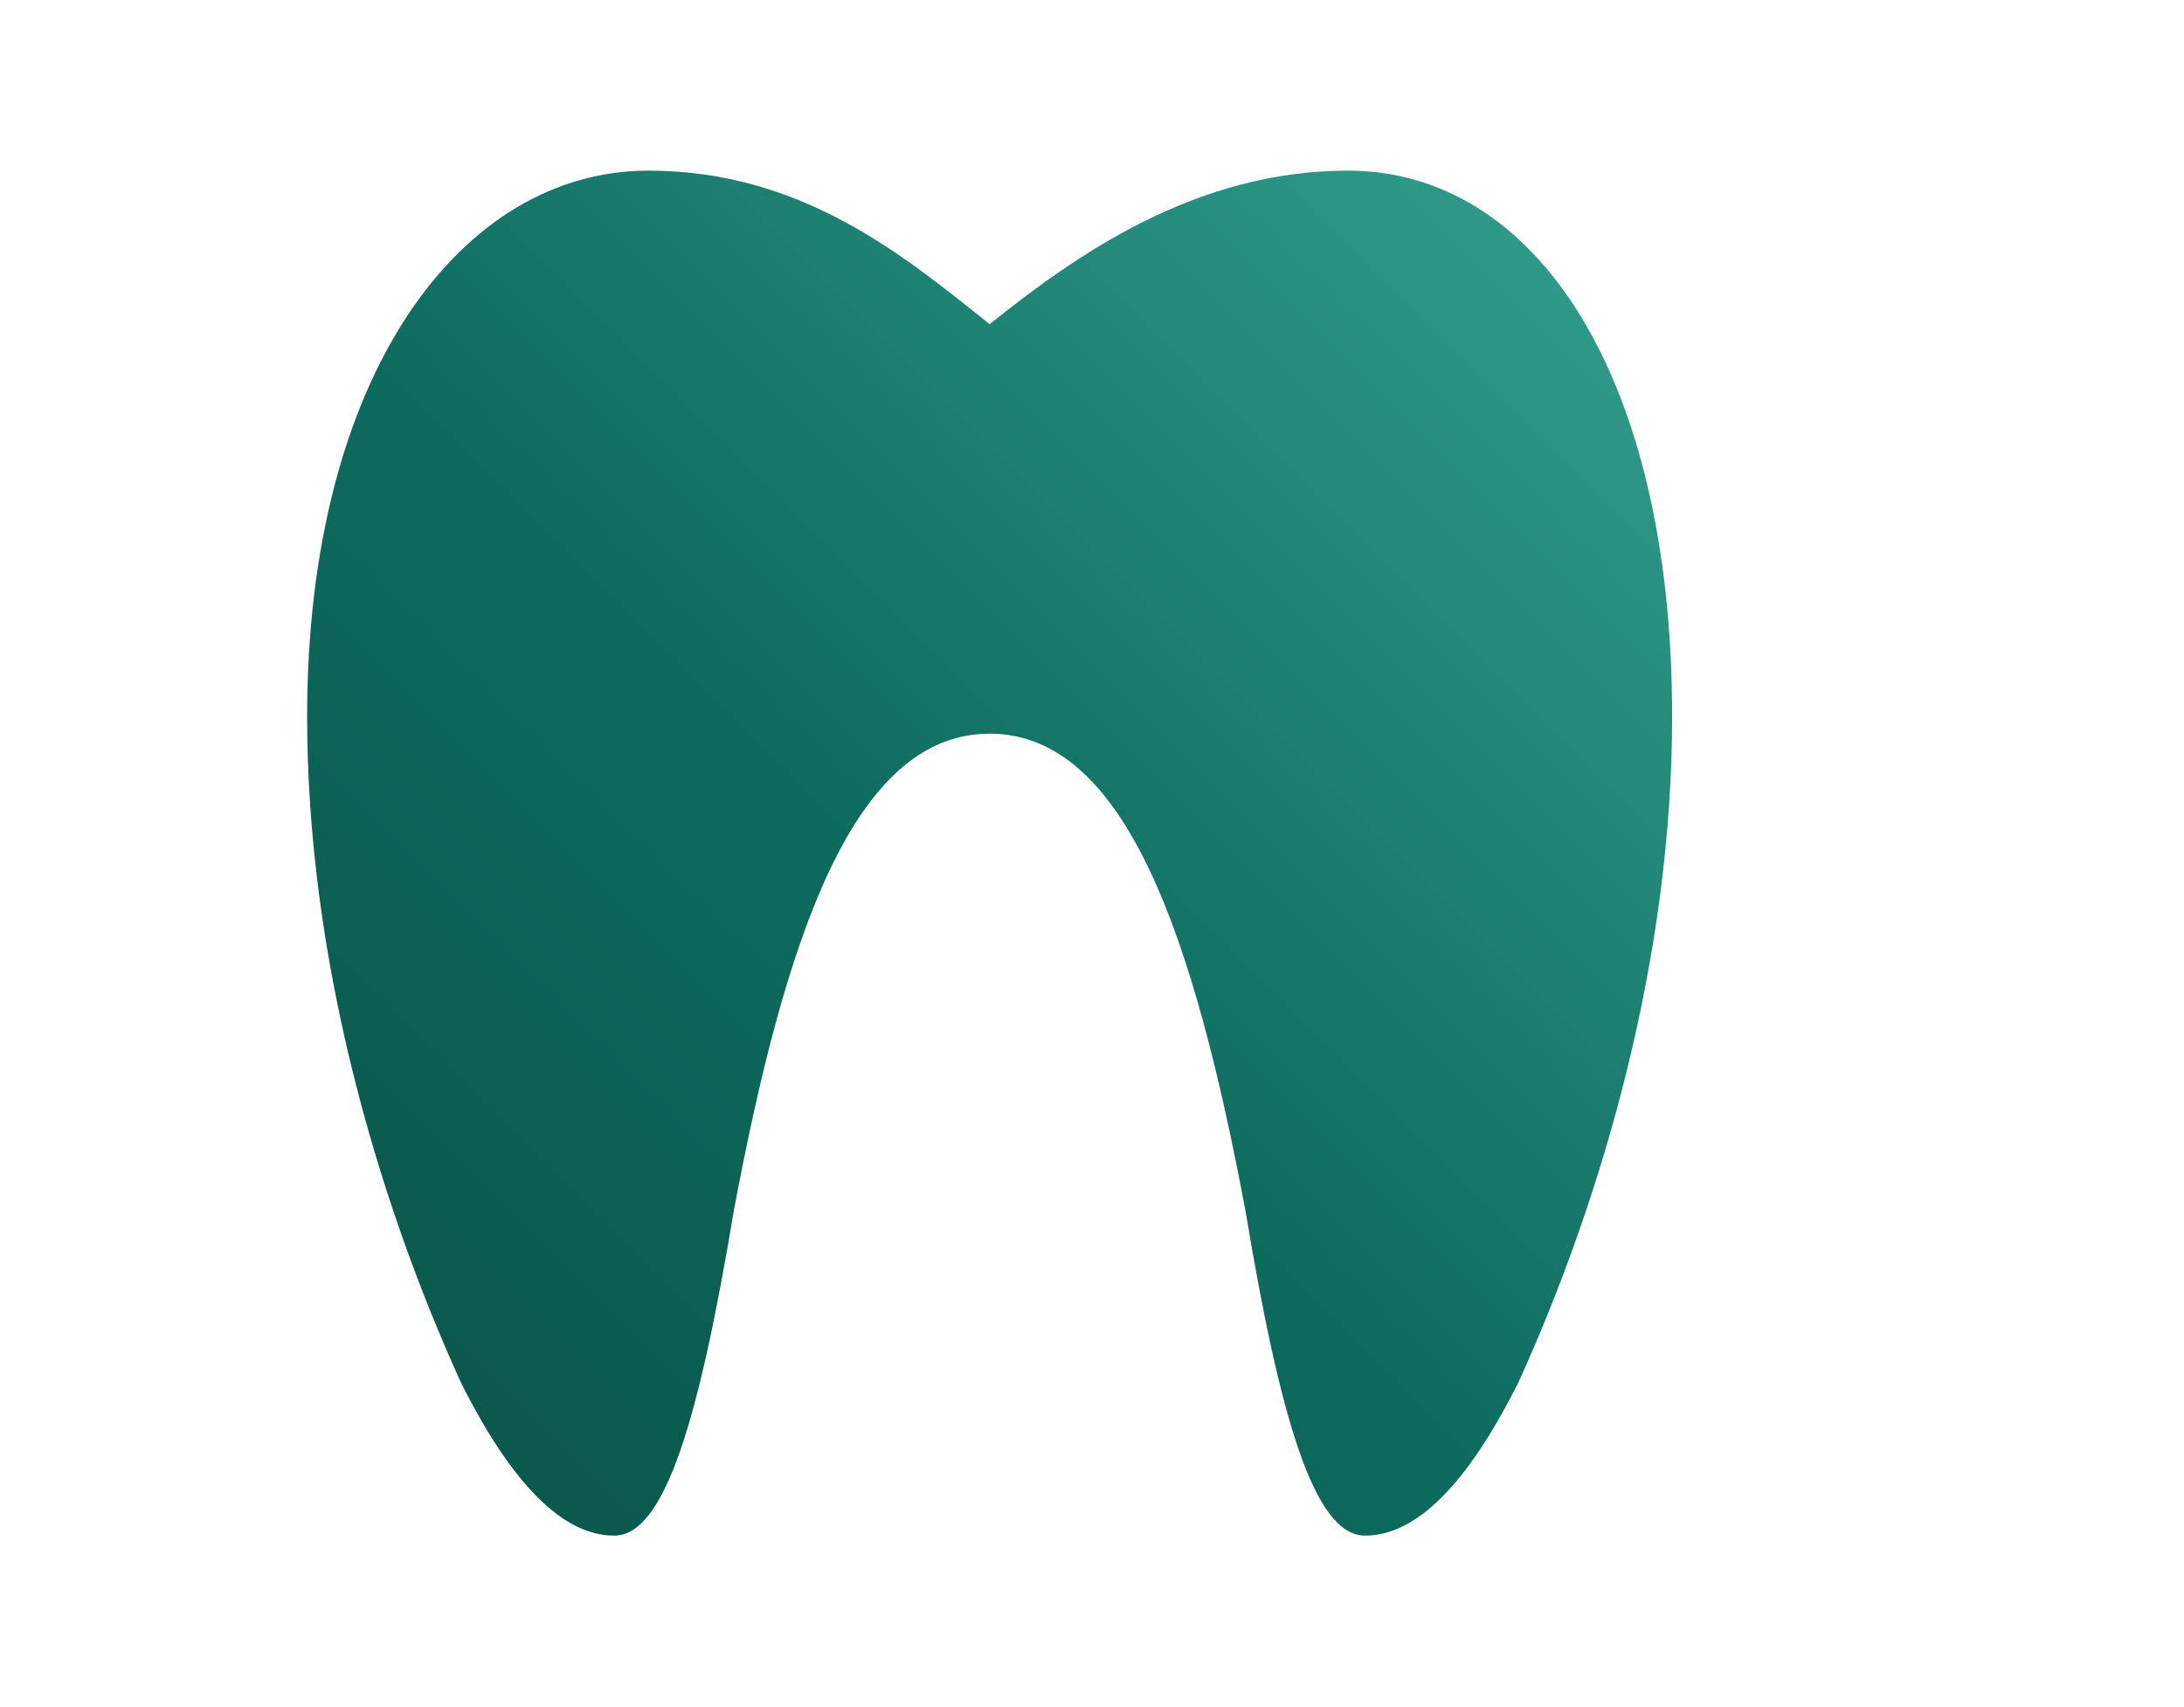
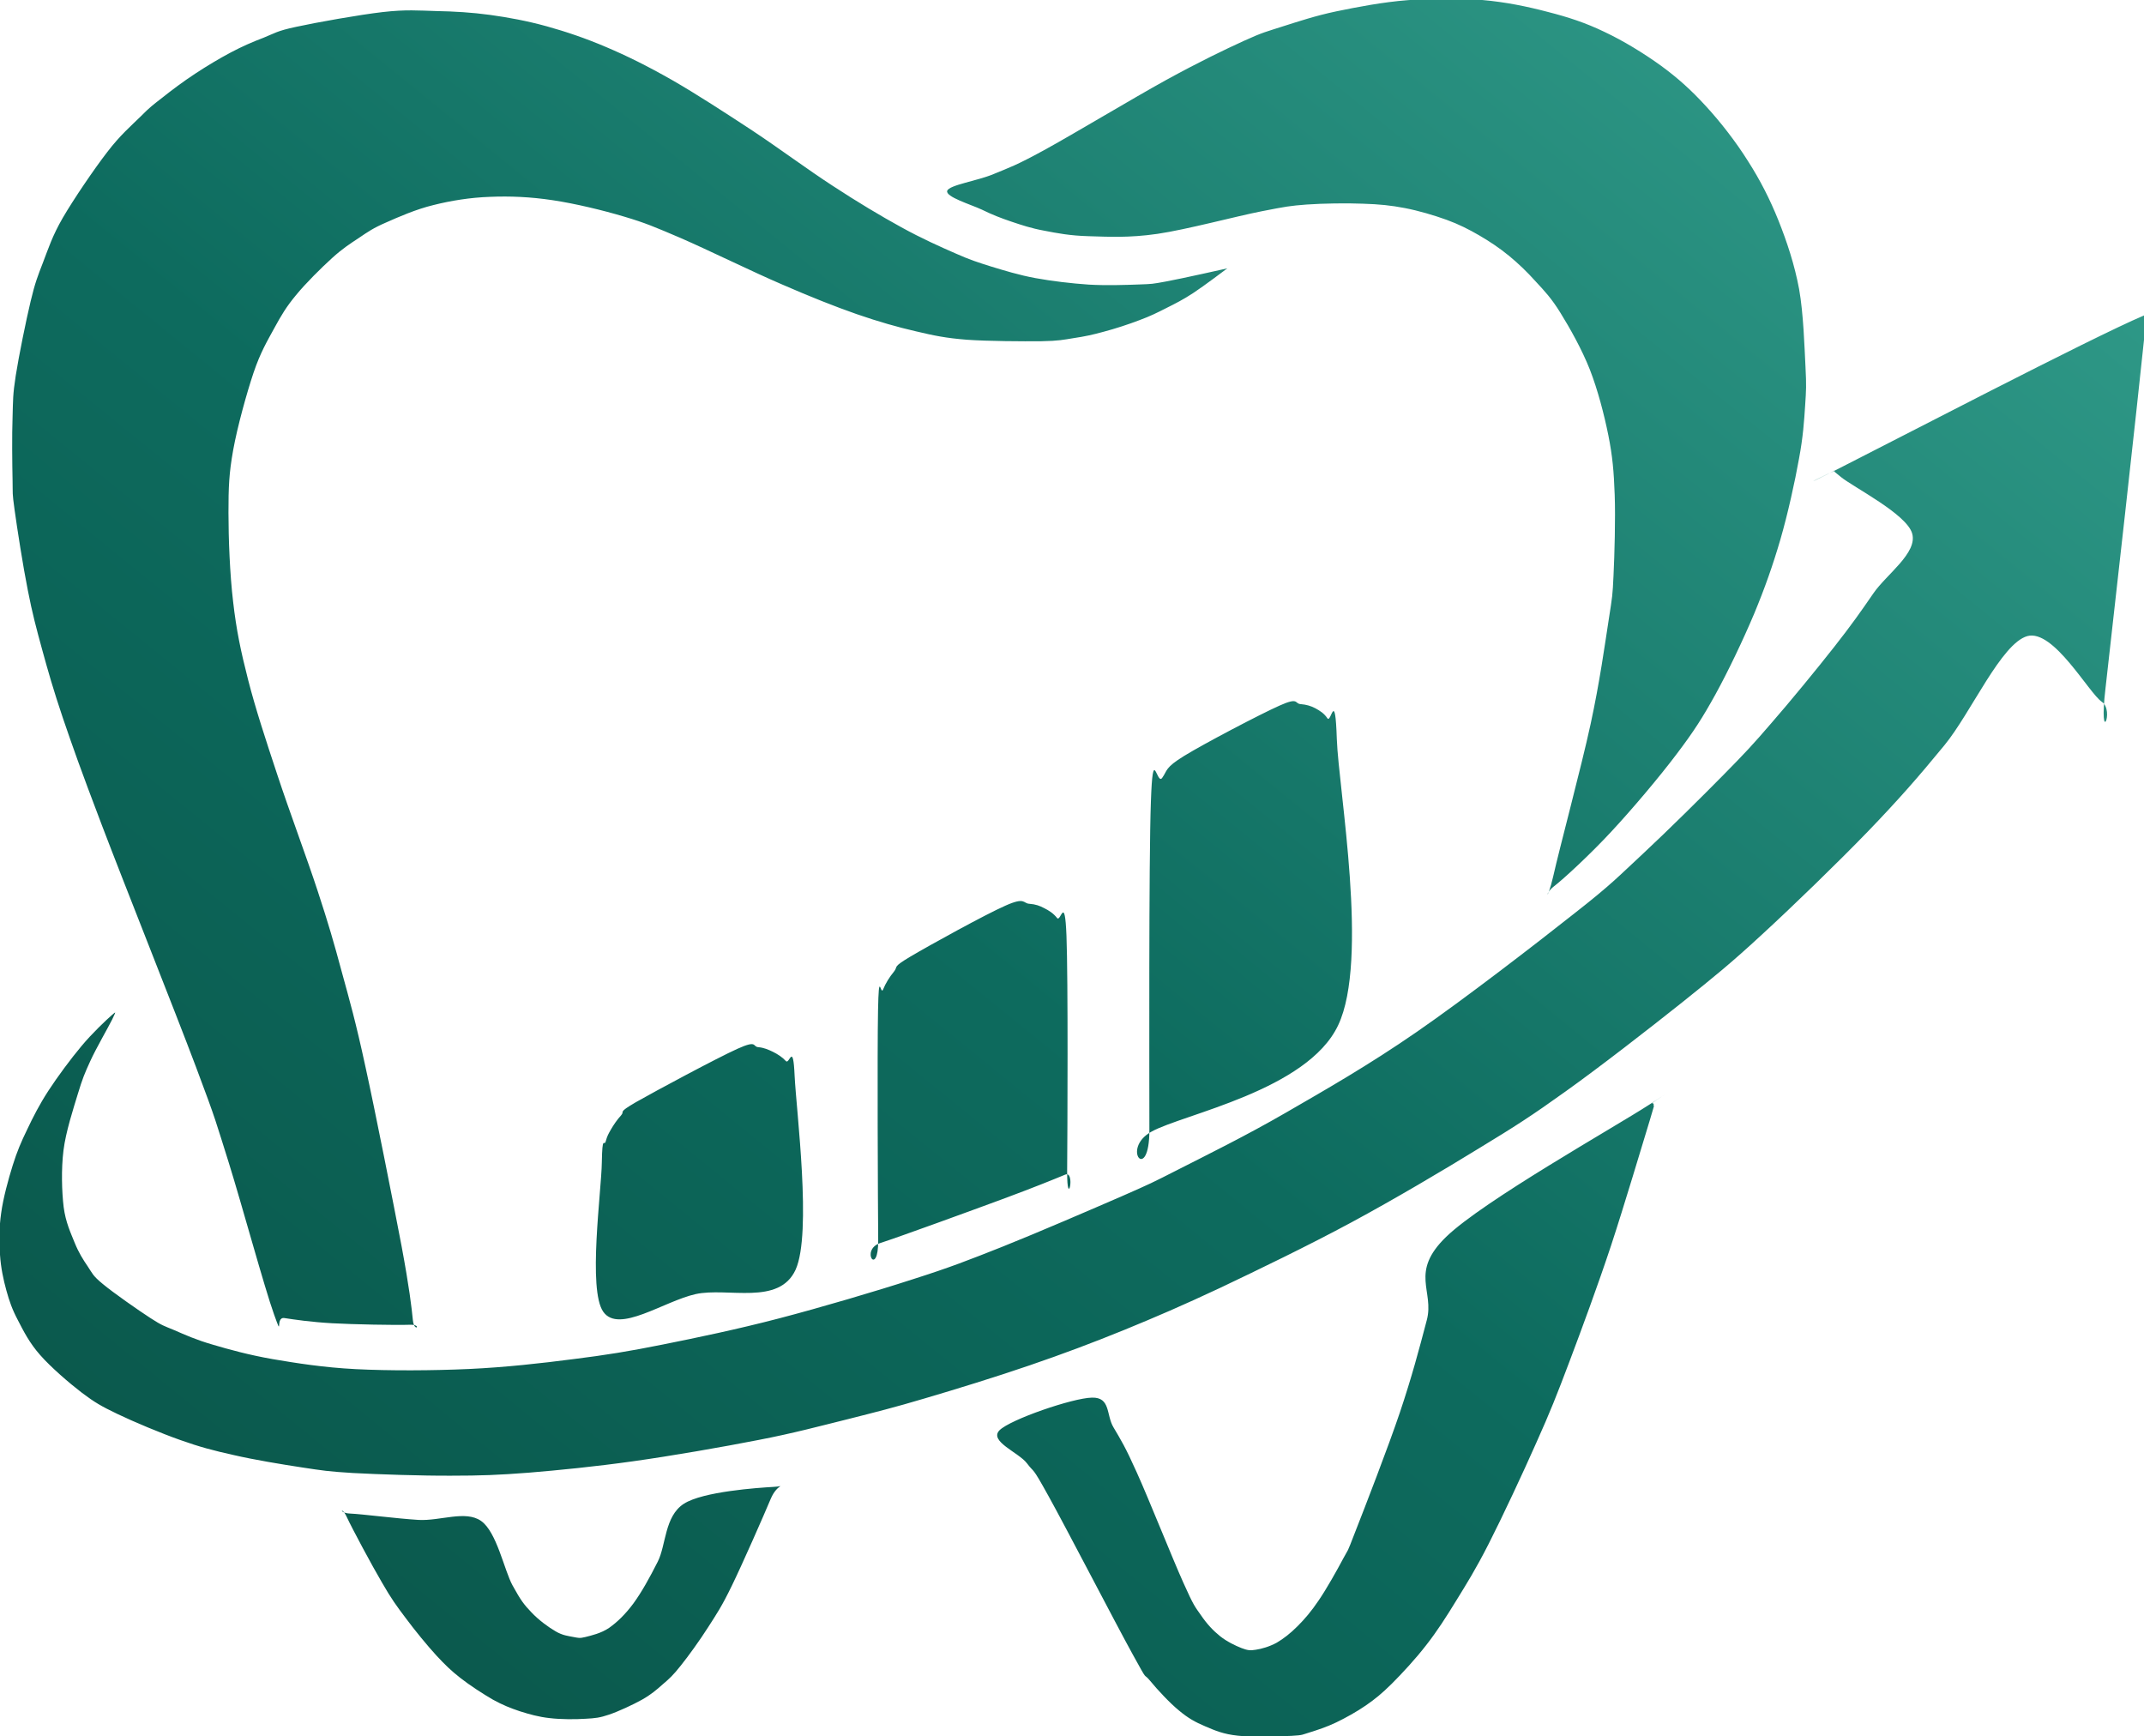
- <svg xmlns="http://www.w3.org/2000/svg" width="128" height="100" viewBox="0 0 128 100" fill="none">
+ <svg xmlns="http://www.w3.org/2000/svg" width="128" height="103.62" viewBox="0 0 128 103.62" fill="none">
  <defs>
    <linearGradient id="dg-favicon" x1="0" y1="1" x2="1" y2="0">
      <stop offset="0%" stop-color="#0A5347" />
      <stop offset="45%" stop-color="#0D6B5E" />
      <stop offset="100%" stop-color="#35A18F" />
    </linearGradient>
  </defs>
-   <path d="M18 42C18 22 27 10 38 10C47 10 53 15 58 19C63 15 70 10 79 10C90 10 98 22 98 42C98 56 94 70 89 81C86 87 83 90 80 90C77 90 75 83 73 71C70 55 66 43 58 43C50 43 46 55 43 71C41 83 39 90 36 90C33 90 30 87 27 81C22 70 18 56 18 42Z" fill="url(#dg-favicon)" />
+   <path fill-rule="evenodd" clip-rule="evenodd" d="M22.85 0.72C21.46 0.88 18.88 1.34 17.69 1.6C16.51 1.85 16.39 1.99 15.74 2.25C15.08 2.5 14.46 2.77 13.78 3.13C13.1 3.49 12.33 3.95 11.65 4.4C10.96 4.85 10.23 5.4 9.69 5.83C9.15 6.25 8.94 6.4 8.4 6.95C7.85 7.49 7.17 8.07 6.4 9.08C5.62 10.09 4.39 11.9 3.75 13C3.12 14.09 2.89 14.83 2.57 15.66C2.25 16.49 2.1 16.85 1.83 17.98C1.56 19.1 1.12 21.27 0.94 22.42C0.76 23.58 0.78 23.88 0.75 24.91C0.71 25.95 0.73 27.73 0.75 28.65C0.77 29.57 0.72 29.33 0.87 30.43C1.02 31.52 1.38 33.84 1.66 35.23C1.93 36.62 2.17 37.51 2.52 38.79C2.87 40.06 3.17 41.13 3.76 42.88C4.36 44.63 4.77 45.81 6.09 49.28C7.41 52.75 10.44 60.34 11.7 63.69C12.96 67.04 12.87 66.92 13.65 69.38C14.42 71.84 15.8 76.91 16.36 78.46C16.92 80 16.4 78.59 16.98 78.68C17.56 78.77 18.58 78.92 19.83 78.99C21.07 79.06 23.65 79.11 24.45 79.08C25.26 79.05 24.73 79.6 24.65 78.81C24.57 78.02 24.44 76.88 23.97 74.36C23.49 71.84 22.42 66.42 21.82 63.69C21.23 60.96 20.88 59.75 20.4 58C19.93 56.25 19.61 55.15 18.97 53.2C18.33 51.24 17.25 48.36 16.56 46.26C15.86 44.15 15.25 42.29 14.81 40.57C14.37 38.85 14.11 37.6 13.92 35.94C13.72 34.28 13.64 32.12 13.64 30.61C13.64 29.09 13.67 28.26 13.92 26.87C14.17 25.48 14.73 23.46 15.14 22.24C15.55 21.03 15.96 20.35 16.38 19.58C16.8 18.81 17.09 18.32 17.67 17.62C18.24 16.92 19.2 15.97 19.83 15.4C20.46 14.83 20.9 14.55 21.43 14.2C21.96 13.84 22.29 13.61 23.03 13.29C23.77 12.96 24.84 12.49 25.88 12.24C26.91 11.98 28.07 11.79 29.26 11.75C30.44 11.7 31.66 11.75 32.99 11.95C34.33 12.15 35.99 12.55 37.26 12.93C38.54 13.31 39.07 13.54 40.64 14.21C42.21 14.89 44.94 16.23 46.69 16.98C48.44 17.74 49.8 18.28 51.14 18.75C52.47 19.21 53.6 19.53 54.69 19.78C55.79 20.04 56.47 20.18 57.72 20.28C58.96 20.37 61.1 20.38 62.16 20.37C63.23 20.35 63.5 20.28 64.12 20.18C64.74 20.09 65.25 19.98 65.9 19.8C66.55 19.63 67.41 19.35 68.03 19.11C68.66 18.88 69.1 18.66 69.63 18.39C70.17 18.12 70.63 17.89 71.24 17.49C71.84 17.1 73.27 16.02 73.27 16.02C73.27 16.02 70.51 16.64 69.63 16.8C68.76 16.96 68.8 16.95 68.03 16.98C67.26 17.01 66.05 17.05 65.01 16.99C63.97 16.92 62.79 16.78 61.81 16.6C60.83 16.42 59.93 16.14 59.14 15.9C58.35 15.65 57.93 15.52 57.05 15.13C56.16 14.74 55.03 14.24 53.8 13.56C52.58 12.89 51.19 12.06 49.71 11.09C48.23 10.13 46.51 8.85 44.91 7.79C43.31 6.74 41.56 5.6 40.11 4.77C38.65 3.94 37.44 3.34 36.19 2.81C34.95 2.28 33.79 1.89 32.64 1.57C31.48 1.25 30.35 1.04 29.26 0.89C28.16 0.74 27.12 0.68 26.05 0.66C24.99 0.63 24.25 0.56 22.85 0.72ZM127.98 18.84C124.92 20.13 112.73 26.48 109.66 28.03C106.59 29.57 109.52 28.04 109.56 28.12C109.6 28.19 109.13 27.85 109.9 28.47C110.66 29.09 113.84 30.69 114.16 31.85C114.49 33.01 112.63 34.28 111.85 35.41C111.08 36.53 110.53 37.31 109.51 38.61C108.49 39.91 106.85 41.91 105.74 43.18C104.64 44.46 104.17 44.96 102.9 46.25C101.62 47.55 99.58 49.57 98.1 50.95C96.61 52.33 96.26 52.75 94 54.52C91.75 56.3 87.45 59.62 84.58 61.6C81.7 63.59 79.12 65.06 76.75 66.43C74.38 67.8 71.98 68.98 70.35 69.81C68.72 70.64 68.72 70.64 66.97 71.41C65.22 72.17 61.93 73.59 59.85 74.42C57.78 75.24 56.74 75.65 54.51 76.36C52.29 77.08 49 78.05 46.51 78.7C44.02 79.35 41.62 79.85 39.57 80.26C37.53 80.67 36.16 80.89 34.24 81.13C32.31 81.38 30.17 81.62 28.01 81.72C25.85 81.82 23.21 81.83 21.25 81.73C19.29 81.63 17.69 81.37 16.27 81.13C14.85 80.88 13.69 80.56 12.71 80.27C11.73 79.99 11.02 79.67 10.4 79.4C9.78 79.14 9.69 79.14 8.98 78.68C8.27 78.22 6.75 77.16 6.13 76.64C5.51 76.13 5.52 76.01 5.24 75.6C4.96 75.19 4.7 74.78 4.46 74.19C4.22 73.59 3.92 72.97 3.8 72.05C3.69 71.13 3.65 69.8 3.79 68.67C3.93 67.55 4.38 66.18 4.65 65.29C4.92 64.4 5.05 64.08 5.39 63.34C5.73 62.59 6.48 61.3 6.7 60.85C6.91 60.39 6.97 60.34 6.66 60.61C6.36 60.87 5.49 61.69 4.86 62.45C4.23 63.2 3.43 64.28 2.89 65.11C2.35 65.94 1.97 66.69 1.62 67.43C1.26 68.17 1.02 68.73 0.76 69.56C0.5 70.39 0.19 71.52 0.07 72.41C-0.06 73.3 -0.05 74.13 0 74.9C0.05 75.67 0.2 76.38 0.38 77.03C0.56 77.68 0.73 78.17 1.07 78.81C1.4 79.45 1.76 80.17 2.4 80.89C3.03 81.61 4.12 82.55 4.89 83.14C5.66 83.72 6.04 83.94 7.02 84.41C8 84.88 9.6 85.55 10.76 85.96C11.91 86.37 12.74 86.59 13.96 86.86C15.17 87.14 16.86 87.42 18.05 87.6C19.24 87.78 19.59 87.84 21.07 87.93C22.56 88.01 25.19 88.1 26.94 88.09C28.69 88.09 29.76 88.05 31.57 87.91C33.38 87.76 35.51 87.55 37.79 87.23C40.08 86.91 43.13 86.38 45.27 85.96C47.4 85.55 48.94 85.13 50.6 84.72C52.26 84.3 53.42 84.01 55.23 83.47C57.03 82.94 59.47 82.19 61.45 81.51C63.44 80.83 65.25 80.15 67.14 79.38C69.04 78.6 70.58 77.94 72.84 76.88C75.09 75.81 78.08 74.37 80.66 72.98C83.24 71.59 86.18 69.85 88.31 68.54C90.45 67.24 91.45 66.6 93.47 65.15C95.49 63.71 98.45 61.41 100.41 59.85C102.36 58.29 103.36 57.48 105.21 55.77C107.06 54.07 109.69 51.52 111.51 49.64C113.32 47.76 114.5 46.42 116.09 44.48C117.68 42.54 119.48 38.4 121.04 37.97C122.61 37.55 124.71 41.38 125.49 41.9C126.26 42.42 125.28 44.7 125.7 41.1C126.11 37.5 127.62 24 128 20.29C128.38 16.58 131.04 17.55 127.98 18.84ZM84.04 0.01C82.59 0.12 81.02 0.42 79.77 0.68C78.53 0.94 77.49 1.29 76.57 1.58C75.65 1.88 75.42 1.91 74.26 2.44C73.1 2.97 71.62 3.68 69.63 4.77C67.65 5.86 64.06 8.02 62.34 8.96C60.62 9.9 60.28 9.99 59.32 10.39C58.35 10.8 56.67 11.04 56.55 11.39C56.43 11.75 57.97 12.21 58.61 12.51C59.24 12.82 59.76 13.02 60.38 13.23C61.01 13.44 61.57 13.63 62.34 13.77C63.11 13.92 63.88 14.07 65.01 14.1C66.14 14.13 67.38 14.21 69.1 13.96C70.82 13.71 73.84 12.9 75.33 12.61C76.81 12.32 76.99 12.29 78 12.21C79 12.14 80.4 12.12 81.37 12.16C82.35 12.19 83.04 12.26 83.87 12.42C84.7 12.58 85.61 12.85 86.36 13.12C87.1 13.39 87.69 13.69 88.31 14.05C88.93 14.41 89.53 14.81 90.09 15.27C90.65 15.73 91.18 16.24 91.69 16.81C92.21 17.37 92.63 17.81 93.17 18.69C93.71 19.56 94.44 20.85 94.92 22.07C95.39 23.28 95.77 24.74 96.02 25.98C96.27 27.23 96.35 28.14 96.4 29.54C96.45 30.93 96.39 33.1 96.33 34.34C96.27 35.59 96.27 35.53 96.04 37.01C95.81 38.49 95.51 40.69 94.96 43.23C94.41 45.78 93.09 50.69 92.73 52.31C92.36 53.92 92.18 53.37 92.76 52.92C93.34 52.48 94.98 50.96 96.2 49.64C97.43 48.32 99.07 46.38 100.1 45.01C101.13 43.65 101.64 42.85 102.41 41.46C103.18 40.06 104.07 38.19 104.72 36.65C105.36 35.11 105.84 33.75 106.29 32.21C106.74 30.66 107.16 28.74 107.4 27.4C107.65 26.07 107.71 25.12 107.77 24.2C107.83 23.28 107.85 23.05 107.79 21.89C107.73 20.73 107.67 18.72 107.41 17.26C107.14 15.81 106.69 14.45 106.18 13.17C105.67 11.9 105.09 10.76 104.36 9.62C103.64 8.47 102.7 7.26 101.83 6.32C100.96 5.37 100.17 4.66 99.16 3.92C98.15 3.19 96.91 2.43 95.78 1.9C94.66 1.36 93.62 1.02 92.4 0.71C91.19 0.39 89.88 0.12 88.49 0C87.1 -0.12 85.5 -0.11 84.04 0.01ZM98.45 65.95C96.4 67.28 88.55 71.69 86.34 73.83C84.13 75.97 85.65 77.06 85.18 78.81C84.72 80.56 84.28 82.22 83.57 84.33C82.86 86.43 81.48 89.99 80.91 91.44C80.35 92.89 80.55 92.36 80.19 93.04C79.83 93.72 79.19 94.86 78.73 95.53C78.28 96.2 77.88 96.66 77.46 97.08C77.04 97.5 76.63 97.82 76.22 98.06C75.8 98.29 75.32 98.43 74.97 98.48C74.62 98.54 74.47 98.51 74.12 98.38C73.76 98.24 73.24 97.99 72.84 97.67C72.43 97.34 72.06 96.95 71.7 96.42C71.33 95.89 71.28 95.89 70.64 94.46C70 93.04 68.56 89.42 67.86 87.88C67.17 86.34 66.92 85.96 66.48 85.21C66.03 84.47 66.32 83.4 65.19 83.43C64.05 83.45 60.32 84.73 59.67 85.38C59.03 86.04 60.82 86.7 61.31 87.35C61.8 88 61.55 87.41 62.6 89.31C63.65 91.2 66.6 96.9 67.61 98.73C68.62 100.57 68.2 99.77 68.66 100.33C69.13 100.9 69.84 101.66 70.39 102.11C70.94 102.57 71.36 102.8 71.95 103.05C72.53 103.3 73.04 103.52 73.9 103.61C74.76 103.71 76.39 103.65 77.11 103.62C77.82 103.58 77.73 103.55 78.17 103.42C78.62 103.28 79.21 103.09 79.77 102.82C80.33 102.55 81 102.18 81.55 101.8C82.11 101.41 82.48 101.11 83.09 100.51C83.69 99.91 84.51 99.03 85.15 98.2C85.8 97.37 86.33 96.54 86.95 95.53C87.57 94.52 88.08 93.72 88.88 92.15C89.68 90.58 90.93 87.91 91.73 86.1C92.54 84.3 92.95 83.26 93.69 81.3C94.43 79.34 95.38 76.77 96.18 74.36C96.97 71.96 98.06 68.29 98.49 66.89C98.91 65.5 98.7 66.18 98.72 66C98.75 65.83 98.67 65.87 98.63 65.86C98.58 65.85 100.5 64.62 98.45 65.95ZM76.39 42.12C75.24 42.63 71.87 44.4 70.7 45.12C69.53 45.84 69.71 45.98 69.38 46.44C69.05 46.89 68.83 44.36 68.71 47.86C68.58 51.36 68.62 64.15 68.62 67.43C68.63 70.71 66.87 68.58 68.75 67.55C70.62 66.51 78.05 65.1 79.89 61.2C81.74 57.3 79.92 47.18 79.81 44.12C79.71 41.07 79.47 43.19 79.25 42.88C79.04 42.57 78.8 42.43 78.53 42.28C78.26 42.14 78 42.06 77.64 42.03C77.28 42 77.55 41.6 76.39 42.12ZM60.03 54.06C58.84 54.58 55.45 56.45 54.34 57.11C53.23 57.77 53.64 57.67 53.37 58C53.1 58.33 52.88 58.68 52.72 59.07C52.57 59.45 52.47 57.82 52.42 60.31C52.37 62.8 52.41 71.69 52.43 74.01C52.45 76.32 51.32 74.6 52.56 74.2C53.79 73.8 58.01 72.26 59.85 71.58C61.69 70.9 62.94 70.39 63.59 70.12C64.23 69.84 63.7 72.29 63.71 69.92C63.73 67.54 63.77 58.38 63.67 55.86C63.57 53.34 63.33 55.07 63.11 54.8C62.89 54.52 62.62 54.35 62.34 54.21C62.07 54.07 61.84 53.98 61.45 53.95C61.07 53.93 61.22 53.53 60.03 54.06ZM46.15 88.76C45.29 88.81 41.96 89.03 40.82 89.77C39.67 90.52 39.77 92.23 39.27 93.22C38.77 94.21 38.3 95.05 37.82 95.71C37.33 96.37 36.85 96.83 36.37 97.17C35.89 97.5 35.3 97.63 34.95 97.72C34.59 97.81 34.53 97.77 34.24 97.72C33.94 97.66 33.59 97.63 33.17 97.38C32.75 97.14 32.15 96.7 31.72 96.24C31.29 95.79 31.1 95.55 30.6 94.64C30.1 93.73 29.66 91.45 28.72 90.79C27.79 90.14 26.29 90.8 24.99 90.73C23.68 90.65 21.61 90.38 20.9 90.35C20.18 90.32 20.39 89.87 20.7 90.55C21.02 91.24 22.21 93.46 22.8 94.46C23.38 95.47 23.68 95.87 24.23 96.6C24.77 97.33 25.51 98.23 26.05 98.82C26.6 99.41 26.92 99.72 27.48 100.16C28.04 100.6 28.84 101.12 29.43 101.46C30.03 101.79 30.47 101.96 31.03 102.15C31.6 102.33 32.16 102.49 32.81 102.56C33.47 102.64 34.36 102.64 34.95 102.6C35.54 102.57 35.81 102.54 36.37 102.35C36.93 102.16 37.79 101.76 38.33 101.46C38.86 101.16 39.19 100.88 39.57 100.54C39.96 100.21 40.19 100 40.64 99.43C41.09 98.87 41.77 97.93 42.28 97.13C42.79 96.33 43.08 95.92 43.7 94.64C44.32 93.37 45.6 90.46 46.01 89.48C46.42 88.5 47.02 88.72 46.15 88.76ZM44.02 62.61C42.8 63.16 39.13 65.13 37.97 65.79C36.82 66.46 37.33 66.3 37.08 66.58C36.83 66.85 36.62 67.17 36.47 67.43C36.32 67.69 36.25 67.81 36.16 68.14C36.07 68.46 35.96 67.69 35.93 69.38C35.91 71.08 35.08 77 36.02 78.31C36.95 79.62 39.62 77.68 41.53 77.25C43.44 76.83 46.51 77.96 47.5 75.79C48.48 73.62 47.54 66.3 47.44 64.22C47.35 62.15 47.13 63.57 46.92 63.34C46.7 63.1 46.43 62.93 46.15 62.79C45.88 62.66 45.62 62.54 45.27 62.51C44.91 62.48 45.24 62.06 44.02 62.61Z" fill="url(#dg-favicon)" />
</svg>
